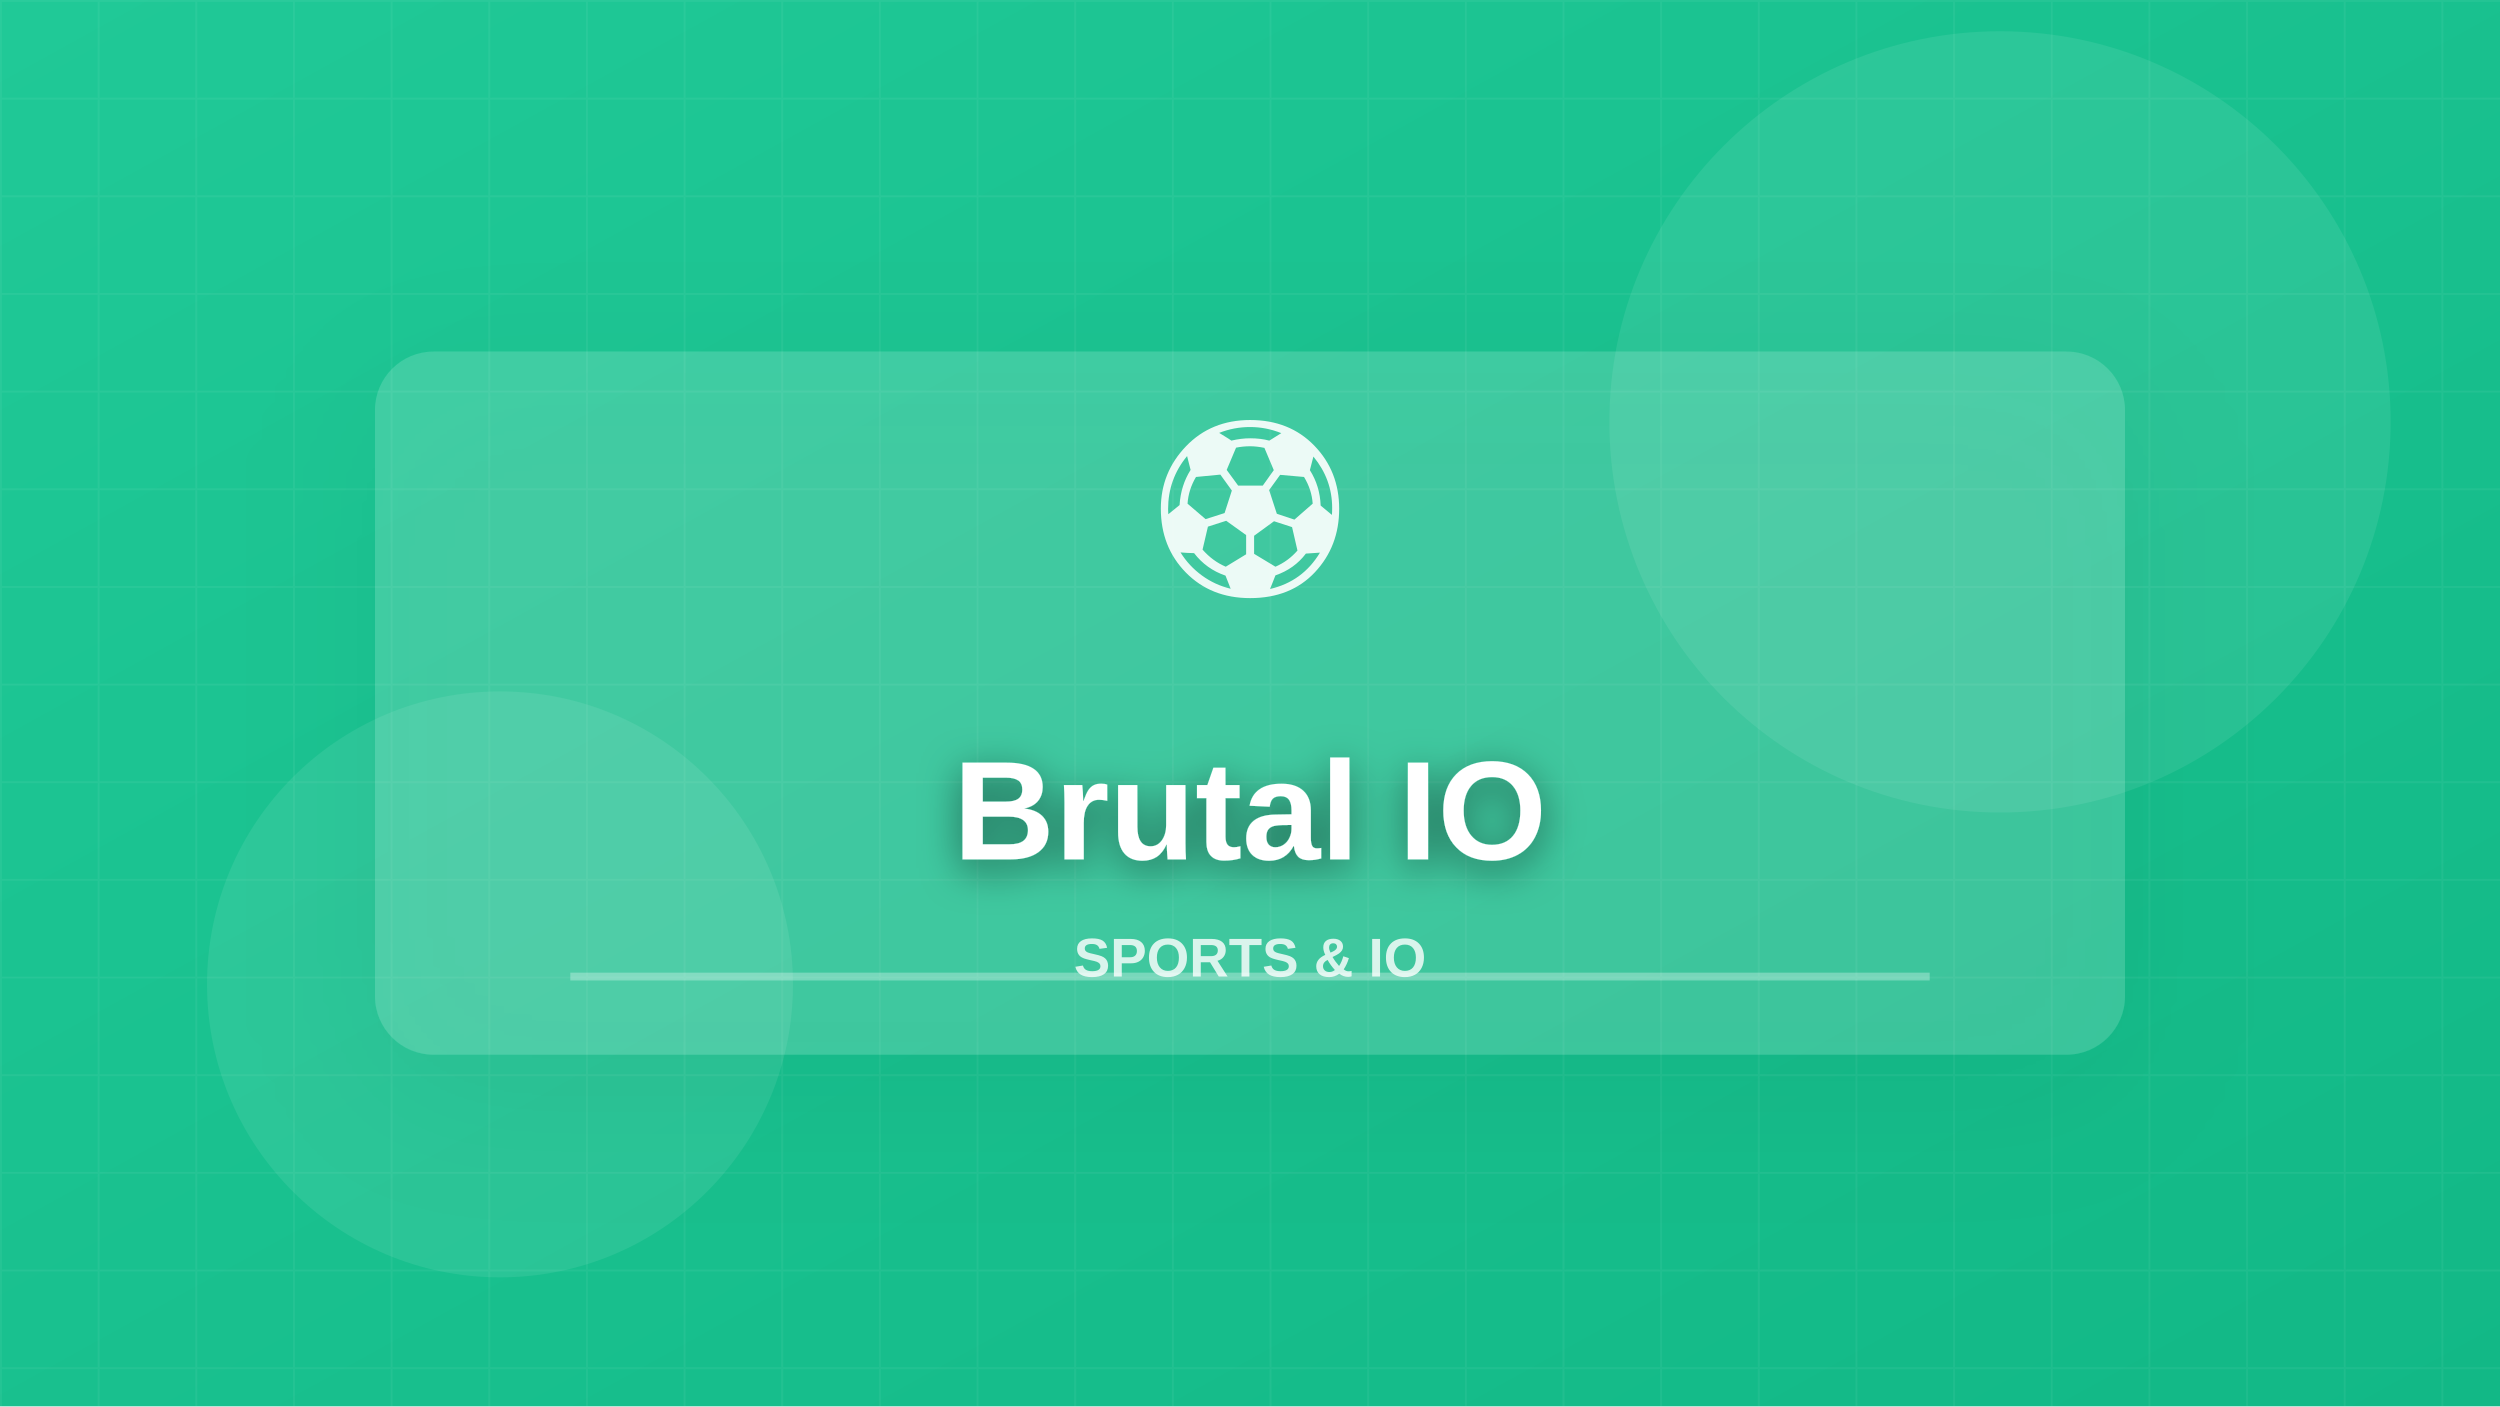
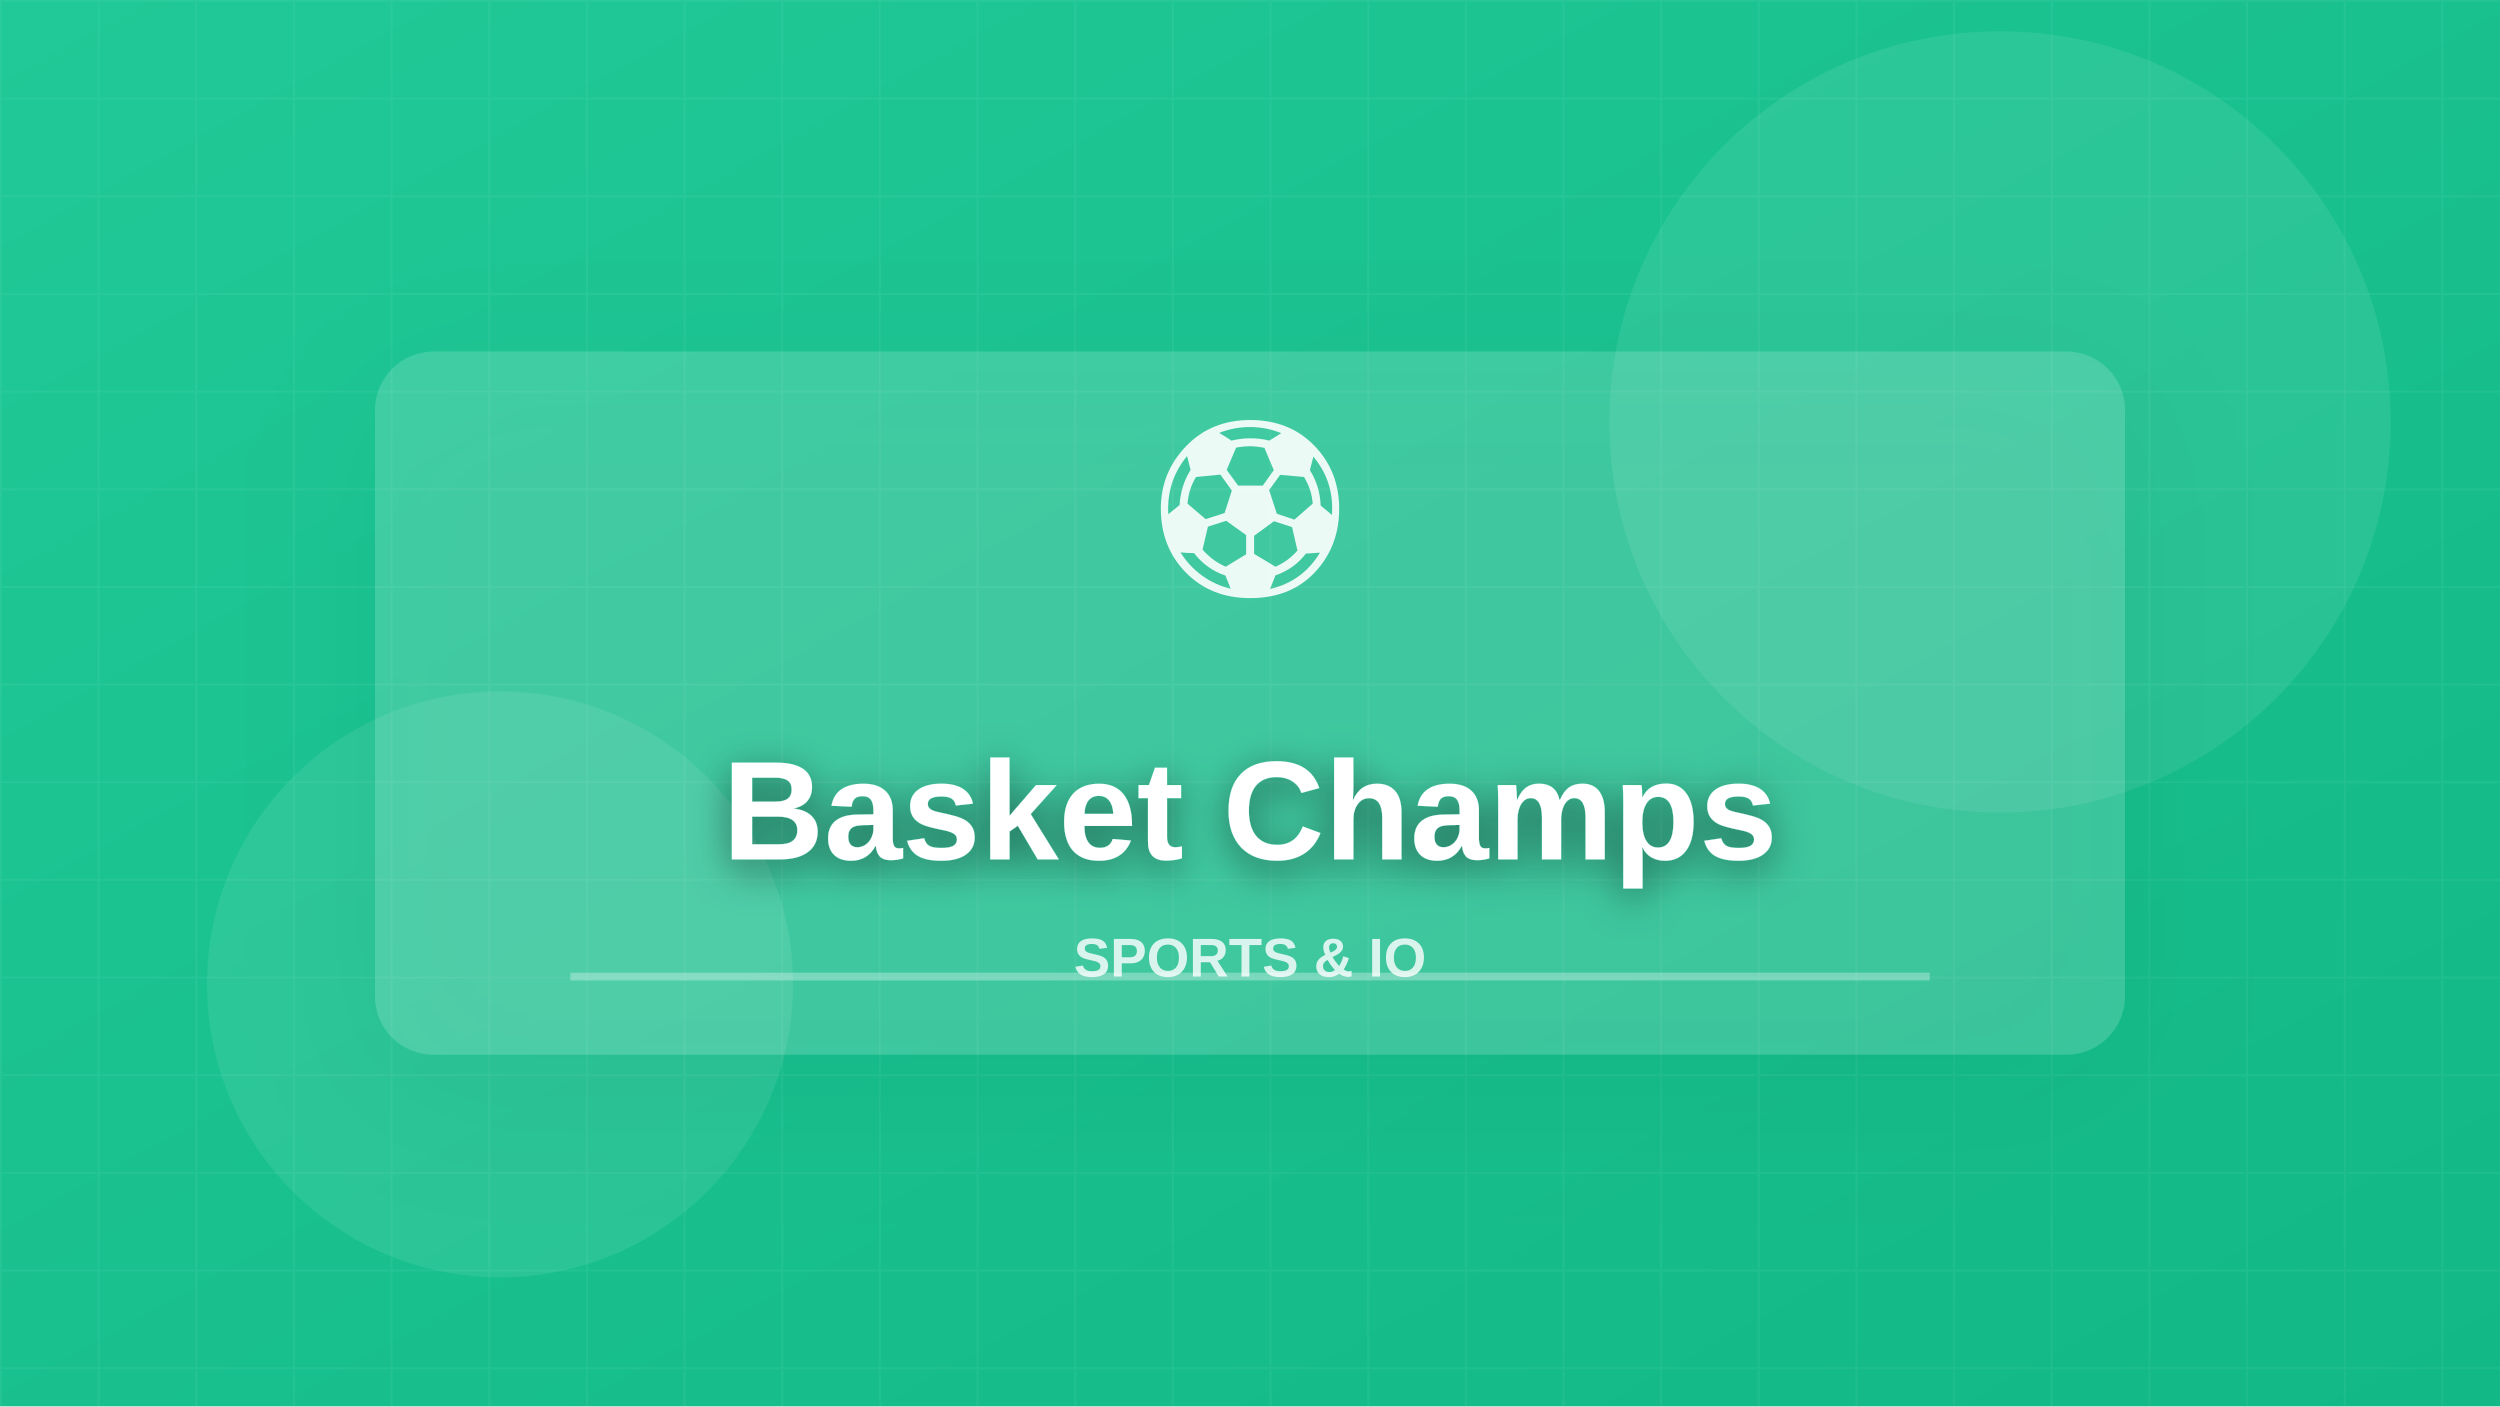
<svg xmlns="http://www.w3.org/2000/svg" width="1280" height="720">
  <defs>
    <linearGradient id="mainGradient" x1="0%" y1="0%" x2="100%" y2="100%">
      <stop offset="0%" style="stop-color:#20C997;stop-opacity:1" />
      <stop offset="100%" style="stop-color:#12B886;stop-opacity:1" />
    </linearGradient>
    <pattern id="grid" width="50" height="50" patternUnits="userSpaceOnUse">
      <path d="M 50 0 L 0 0 0 50" fill="none" stroke="rgba(255,255,255,0.05)" stroke-width="2" />
    </pattern>
  </defs>
  <rect width="1280" height="720" fill="url(#mainGradient)" />
  <rect width="1280" height="720" fill="url(#grid)" />
  <circle cx="1024" cy="216" r="200" fill="rgba(255,255,255,0.08)" />
  <circle cx="256" cy="504" r="150" fill="rgba(255,255,255,0.08)" />
  <rect x="192" y="180" width="896" height="360" rx="30" fill="rgba(255,255,255,0.15)" filter="drop-shadow(0 20px 40px rgba(0,0,0,0.3))" />
  <text x="640" y="300" font-size="120" font-family="Arial, sans-serif" text-anchor="middle" fill="rgba(255,255,255,0.9)">⚽</text>
-   <text x="640" y="440" font-size="72" font-weight="bold" font-family="Arial, sans-serif" text-anchor="middle" fill="#FFFFFF" filter="drop-shadow(0 5px 10px rgba(0,0,0,0.5))">Brutal IO</text>
+   <text x="640" y="440" font-size="72" font-weight="bold" font-family="Arial, sans-serif" text-anchor="middle" fill="#FFFFFF" filter="drop-shadow(0 5px 10px rgba(0,0,0,0.5))">Basket Champs</text>
  <text x="640" y="500" font-size="28" font-weight="bold" font-family="Arial, sans-serif" text-anchor="middle" fill="rgba(255,255,255,0.8)">SPORTS &amp; IO</text>
  <line x1="292" y1="500" x2="988" y2="500" stroke="rgba(255,255,255,0.3)" stroke-width="4" />
</svg>
